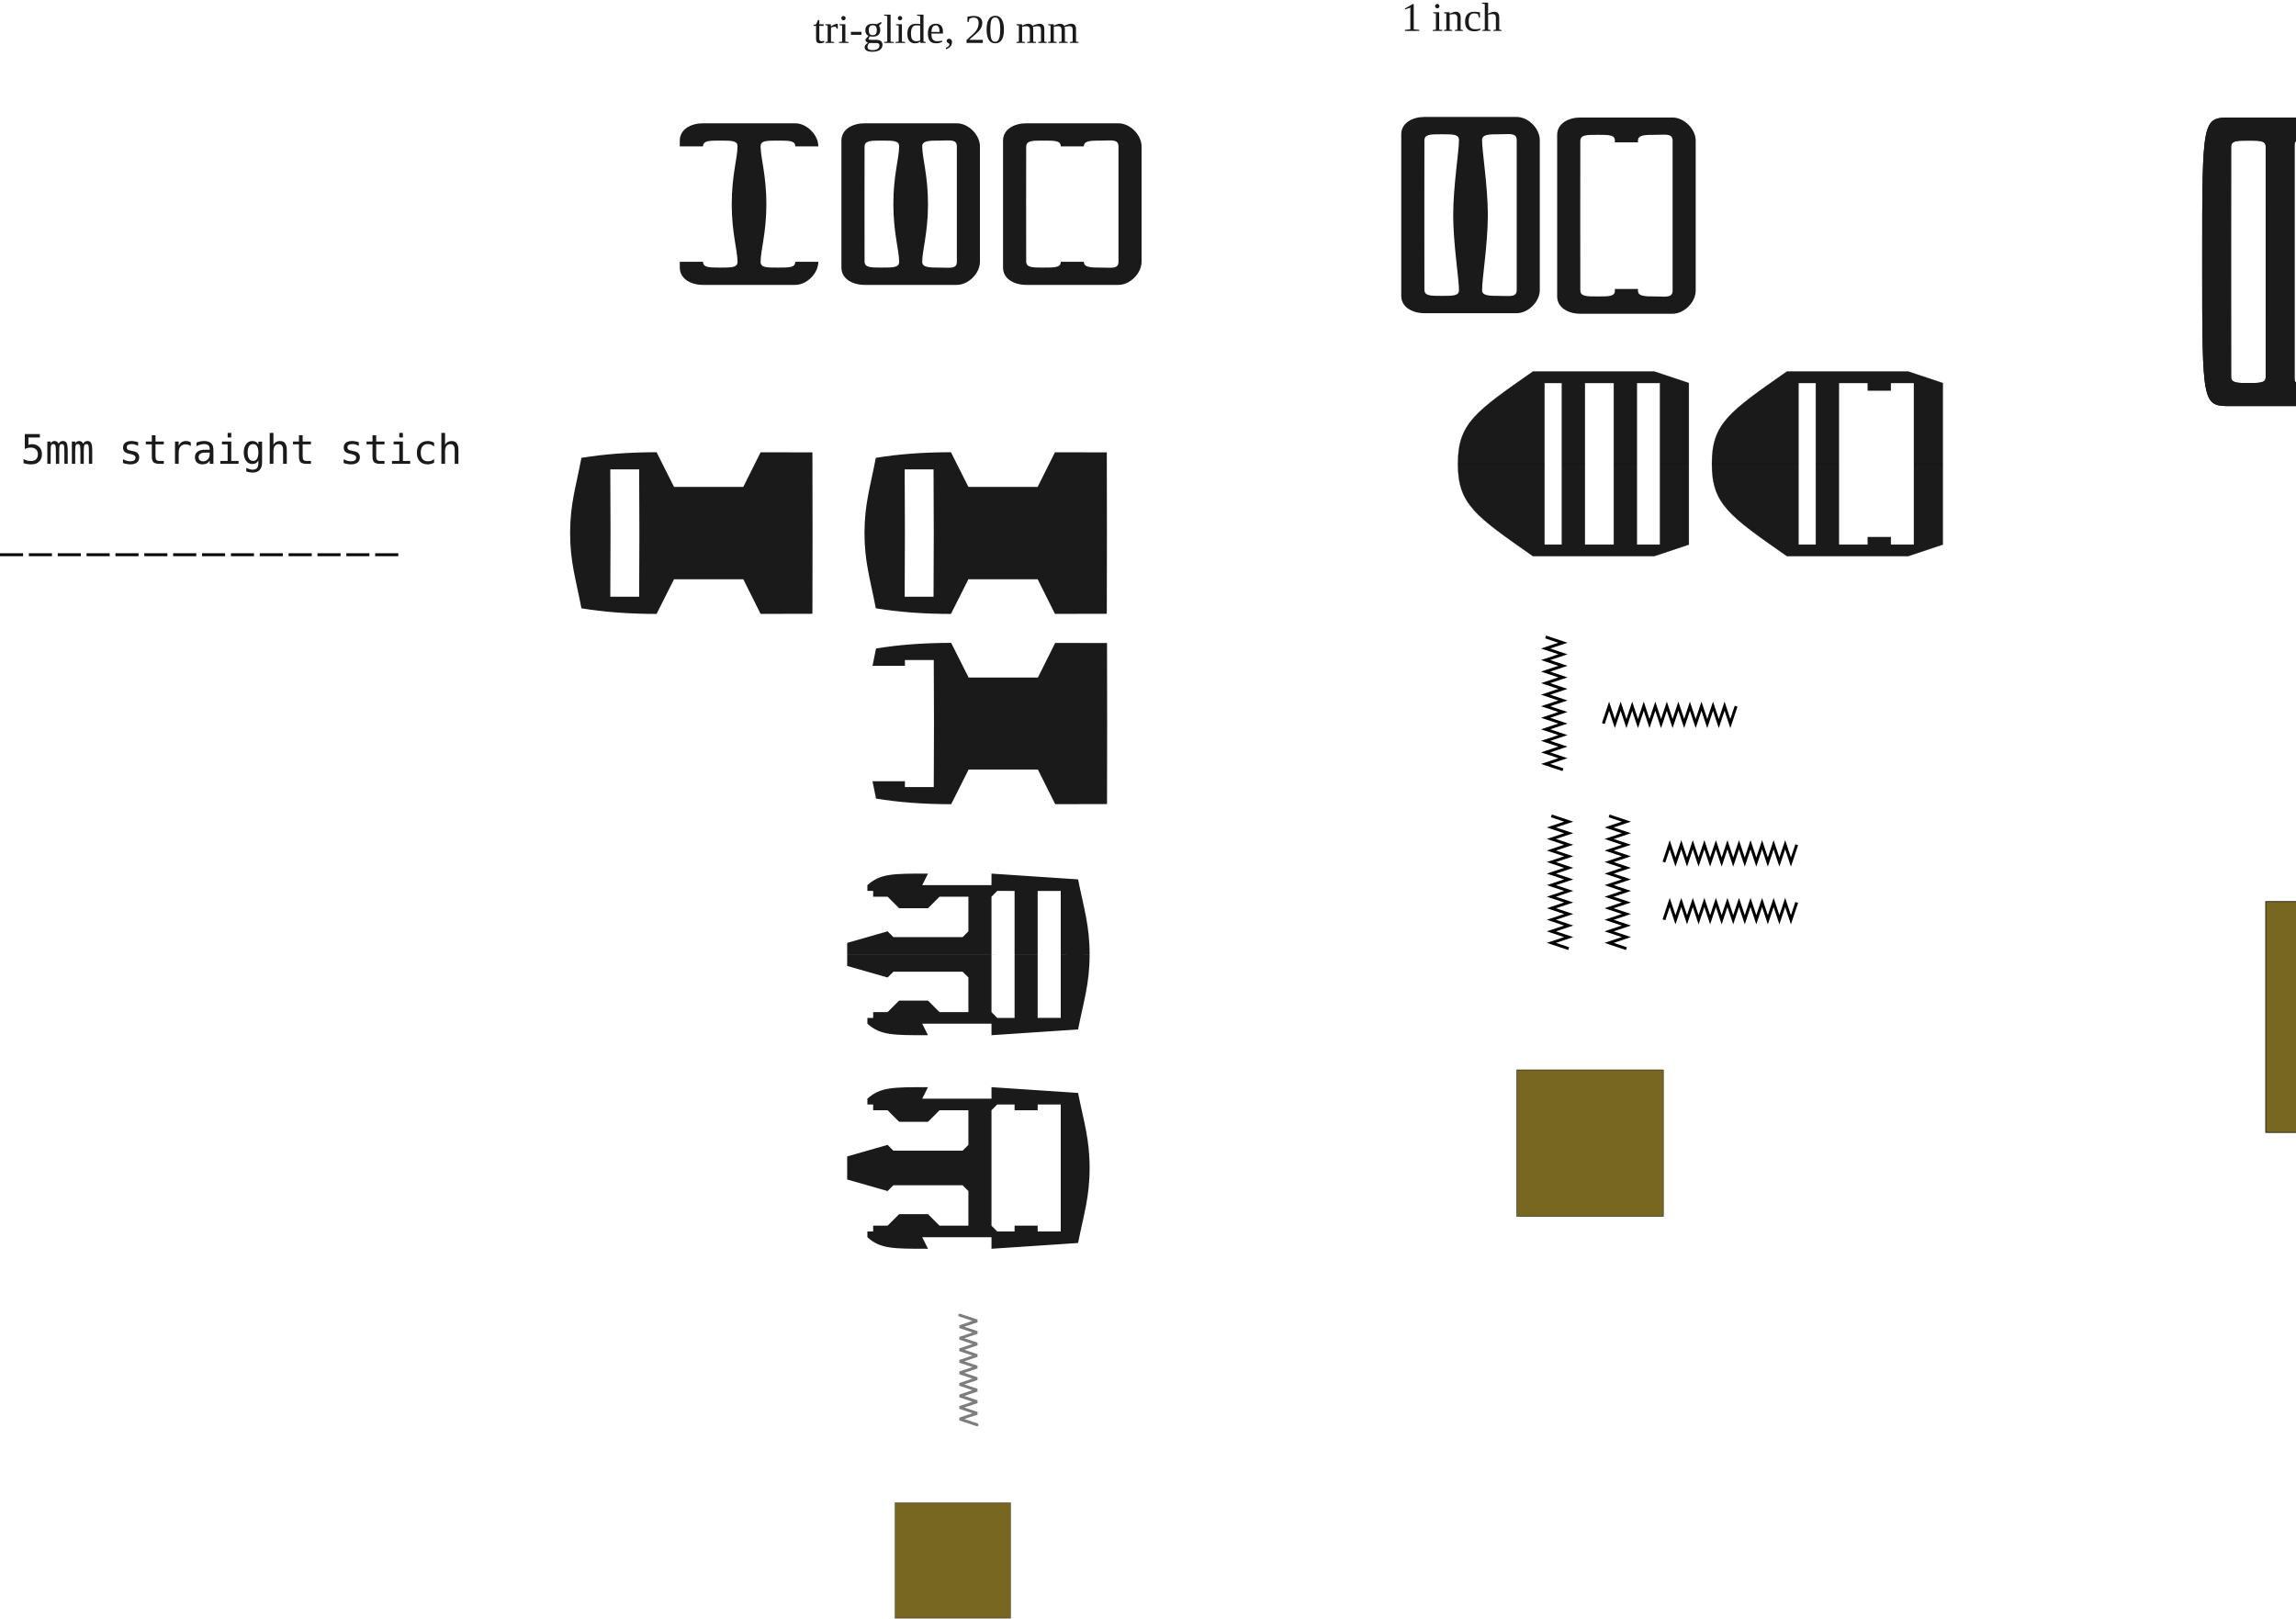
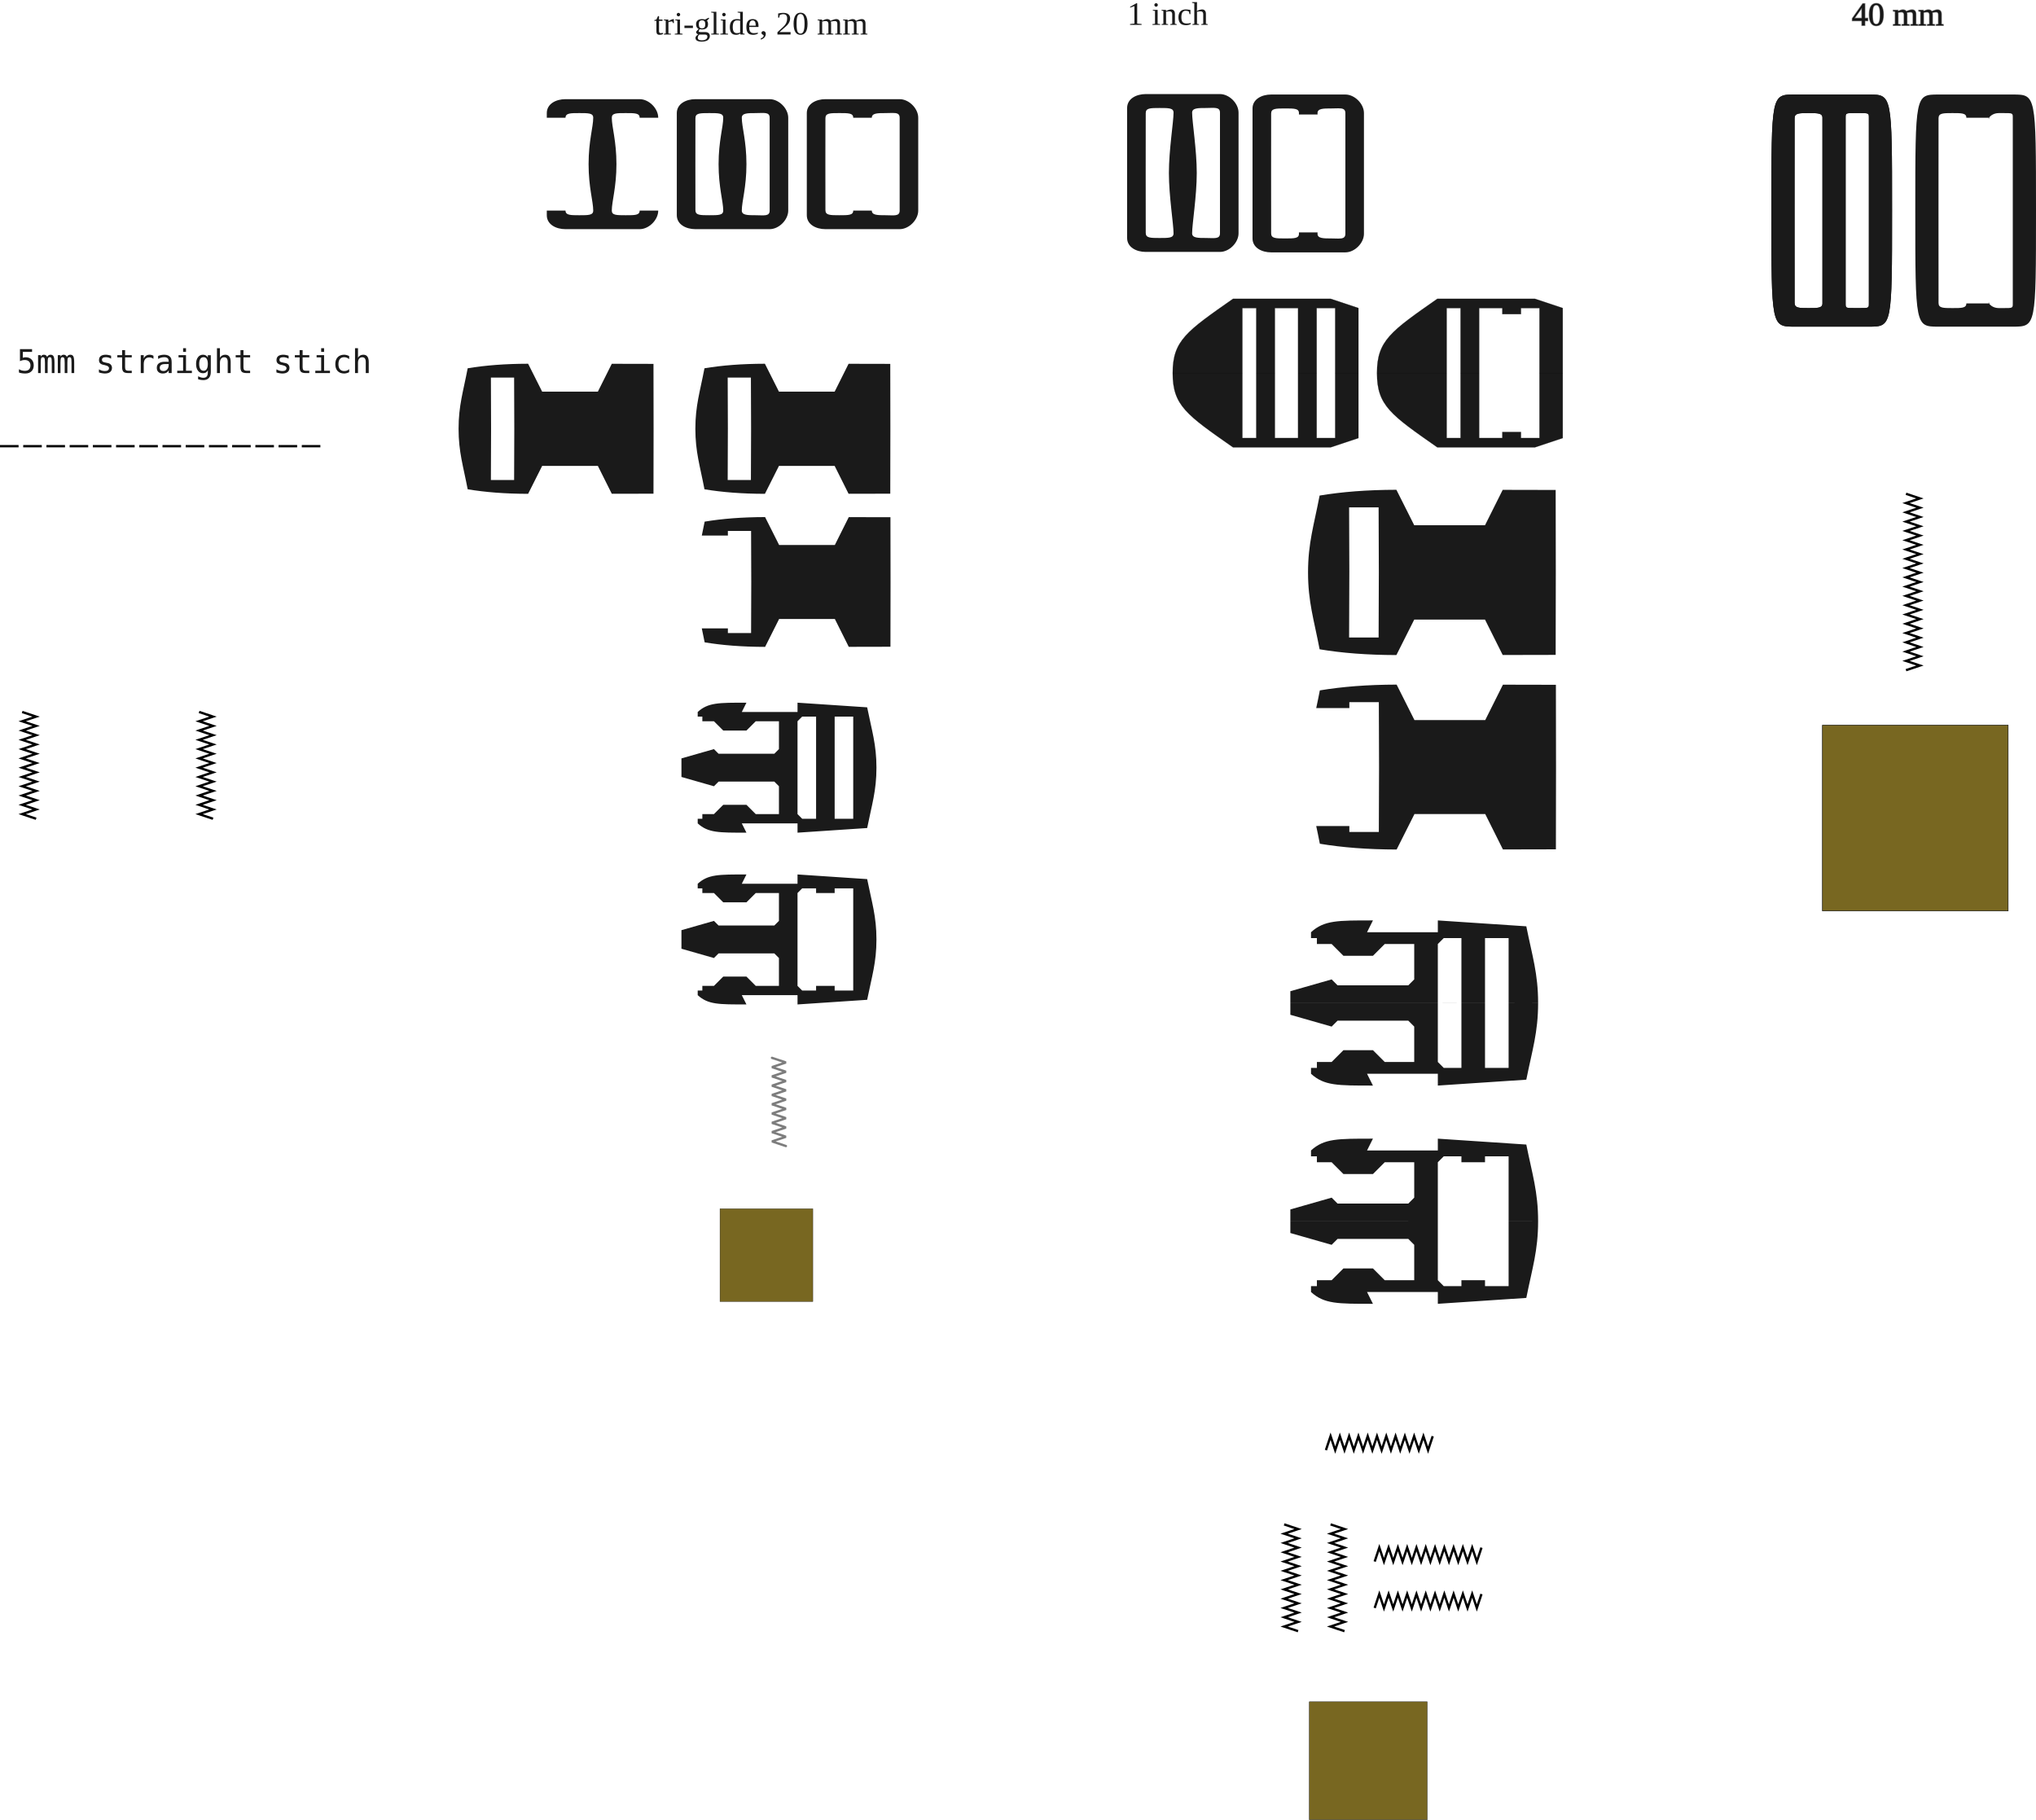
- <svg xmlns="http://www.w3.org/2000/svg" width="397.769mm" height="280.361mm" viewBox="0 0 397.769 280.361" version="1.1" id="svg1900">
+ <svg xmlns="http://www.w3.org/2000/svg" width="438.515mm" height="391.97mm" viewBox="0 0 438.515 391.97" version="1.1" id="svg1900">
  <defs id="defs1897">
    </defs>
  <g id="layer1" transform="translate(157.7697,-89.63943)">
    <text xml:space="preserve" style="font-size:7.056px;vector-effect:non-scaling-stroke;fill:#1a1a1a;fill-opacity:1;stroke:none;stroke-width:0.265;stroke-opacity:0.509;-inkscape-stroke:hairline" x="-16.89" y="97.075" id="text2115">
      <tspan id="tspan2113" style="font-size:7.056px;fill:#1a1a1a;fill-opacity:1;stroke:none;stroke-width:0.265" x="-16.89" y="97.075">tri-glide, 20 mm</tspan>
      <tspan style="font-size:7.056px;fill:#1a1a1a;fill-opacity:1;stroke:none;stroke-width:0.265" x="-16.89" y="105.894" id="tspan2167" />
    </text>
    <text xml:space="preserve" style="font-size:7.056px;vector-effect:non-scaling-stroke;fill:#1a1a1a;fill-opacity:1;stroke:none;stroke-width:0.265;stroke-opacity:0.509;-inkscape-stroke:hairline" x="85" y="95" id="text2396">
      <tspan style="fill:#1a1a1a;fill-opacity:1;stroke:none;stroke-width:0.265" x="85" y="95" id="tspan2398">1 inch</tspan>
    </text>
    <path style="fill:none;fill-opacity:1;stroke:#000000;stroke-width:0.5;stroke-linecap:round;stroke-linejoin:bevel;stroke-dasharray:none;stroke-opacity:0.509" d="m 8.5,317.5 3,1 -3,1 3,1 -3,1 3,1 -3,1 3,1 -3,1 3,1 -3,1 3,1 -3,1 3,1 -3,1 3,1 -3,1 3,1 -3,1 3,1" id="path2902" />
    <path id="path3095" style="vector-effect:non-scaling-stroke;fill:#1a1a1a;fill-opacity:1;stroke:none;stroke-width:0.259;stroke-dasharray:none;stroke-dashoffset:0;stroke-opacity:0.509;-inkscape-stroke:hairline" d="m -11,125 v -10 c 0,-2 -2,-4 -4,-4 h -16 c -2,0 -4,1 -4,3 v 11 m 4,0 0.011,-9.903 C -30.988,114 -30,114 -28,114 c 2,0 3,4e-5 3,1 0,2 -1,5 -1,10 m 6,0 c 0,-5 -1,-8 -1,-10 0,-1.005 1.263,-1 3,-1 1.737,0 3,-0.304 3,1 v 10 m 4,0 v 10 c 0,2 -2,4 -4,4 h -16 c -2,0 -4,-1 -4,-3 v -11 m 4,0 0.011,9.903 C -30.988,136 -30,136 -28,136 c 2,0 3,-4e-5 3,-1 0,-2 -1,-5 -1,-10 m 6,0 c 0,5 -1,8 -1,10 0,1.005 1.263,1 3,1 1.737,0 3,0.304 3,-1 v -10" class="UnoptimicedTransforms" transform="translate(23)" />
    <path id="path3099" style="vector-effect:non-scaling-stroke;fill:#1a1a1a;fill-opacity:1;stroke:none;stroke-width:0.259;stroke-dasharray:none;stroke-dashoffset:0;stroke-opacity:0.509;-inkscape-stroke:hairline" d="m -31,111 c -2,0 -4,1 -4,3 v 11 11 c 0,2 2,3 4,3 h 16 c 2,0 4,-2 4,-4 v -10 -10 c 0,-2 -2,-4 -4,-4 z m 14.466,2.969 c 0.938,-0.002 1.534,0.135 1.534,1.031 v 10 10 c 0,1.304 -1.262,1 -3,1 -1.737,0 -3,0.005 -3,-1 h -4 c 0,1 -1,1 -3,1 -2,0 -2.988,1.1e-4 -2.989,-1.097 l -0.011,-9.903 0.011,-9.903 c 0.001,-1.097 0.989,-1.098 2.989,-1.098 2,0 3,5e-4 3,1 h 4 c 0,-1.005 1.262,-1 3,-1 0.543,0 1.039,-0.029 1.466,-0.03 z" transform="translate(51)" />
    <path id="path3285" style="vector-effect:non-scaling-stroke;fill:#1a1a1a;fill-opacity:1;stroke:none;stroke-width:0.259;stroke-dasharray:none;stroke-dashoffset:0;stroke-opacity:0.509;-inkscape-stroke:hairline" d="m -20,125 c 0,-5 -1,-8 -1,-10 C -21,113.995 -20,114 -18,114 c 2,0 3,0 3,1 h 4 c 0,-2 -2,-4 -4,-4 l -16,10e-6 c -2,0 -4,1 -4,3 v 1 h 4.014 c 0.059,-1 1.047,-1 2.986,-1 2,0 3,5e-4 3,1 C -25,117 -26,120 -26,125 m 6,4e-4 c -1.1e-4,5 -1,8 -1,10 -3e-6,1.005 1,1 3,1 2,4e-5 3,7e-5 3,-1 l 4,8e-5 c -4.4e-5,2 -2,4 -4,4 l -16,-3.7e-4 c -2,-4e-5 -4,-1 -4,-3 l 2.2e-5,-1 4.014,8e-5 c 0.059,1 1.047,1 2.986,1.001 2,4e-5 3,-4.3e-4 3,-1 2.8e-4,-2 -1,-5 -1,-10" transform="translate(-5)" class="UnoptimicedTransforms" />
    <path id="path3613" style="vector-effect:non-scaling-stroke;fill:#1a1a1a;fill-opacity:1;stroke:none;stroke-width:0.265;stroke-opacity:0.509;-inkscape-stroke:hairline" d="M -3.962,182.032 -4,171 H 1 L 1.038,182.032 m 30,0 -0.022,-13.981 -8.978,-0.019 -3,6 H 7.038 l -3.023,-6.011 c -4.977,0.011 -9.185,0.343 -13.016,0.979 -0.962,5.032 -1.962,8.032 -1.962,13.032 m 7,0 -0.038,11.032 H 1 L 1.038,182.032 m 30,0 -0.022,13.981 -8.978,0.019 -3,-6 H 7.038 l -3.023,6.011 c -4.977,-0.011 -9.185,-0.343 -13.016,-0.979 -0.962,-5.032 -1.962,-8.032 -1.962,-13.032" class="UnoptimicedTransforms" transform="translate(-48.03847,-0.03189)" />
    <path id="path3625" style="vector-effect:non-scaling-stroke;fill:#1a1a1a;fill-opacity:1;stroke:none;stroke-width:0.265;stroke-opacity:0.509;-inkscape-stroke:hairline" d="M -3.962,182.032 -4,171 H 1 L 1.038,182.032 m 30,0 -0.022,-13.981 -8.978,-0.019 -3,6 H 7.038 l -3.023,-6.011 c -4.977,0.011 -9.185,0.343 -13.016,0.979 -0.962,5.032 -1.962,8.032 -1.962,13.032 m 7,0 -0.038,11.032 H 1 L 1.038,182.032 m 30,0 -0.022,13.981 -8.978,0.019 -3,-6 H 7.038 l -3.023,6.011 c -4.977,-0.011 -9.185,-0.343 -13.016,-0.979 -0.962,-5.032 -1.962,-8.032 -1.962,-13.032" class="UnoptimicedTransforms" transform="translate(2.961525,-0.03189)" />
    <path id="path3631" style="vector-effect:non-scaling-stroke;fill:#1a1a1a;fill-opacity:1;stroke:none;stroke-width:0.265;stroke-opacity:0.509;-inkscape-stroke:hairline" d="m 4.016,168.021 c -4.977,0.011 -9.185,0.343 -13.016,0.979 -0.207,1.083 -0.415,2.067 -0.615,3 h 5.619 l -0.004,-1 H 1 L 1.038,182 H 31.038 l -0.022,-13.949 -8.978,-0.019 -3,6 H 7.038 Z m 0,27.958 c -4.977,-0.011 -9.185,-0.343 -13.016,-0.979 -0.207,-1.083 -0.415,-2.067 -0.615,-3 h 5.619 l -0.004,1 H 1 L 1.038,182 H 31.038 l -0.022,13.949 -8.978,0.019 -3,-6 H 7.038 Z" transform="translate(2.999756,33.0001)" class="UnoptimicedTransforms" />
    <path id="path3732" style="vector-effect:non-scaling-stroke;fill:#1a1a1a;fill-opacity:1;stroke:none;stroke-width:0.137;stroke-opacity:0.509;-inkscape-stroke:hairline" d="m 15.409,290.052 v -9.99 l 0.999,-0.999 2.997,6e-5 v 0.999 h 3.996 v -0.999 l 3.996,9e-5 v 10.989 l 4.996,-3.4e-4 c 0,-4.995 -0.999,-7.992 -1.998,-12.987 l -14.985,-0.999 v 1.998 H 3.421 l 0.999,-1.998 c -5.994,0 -8.244,-0.039 -10.489,1.998 v 0.999 h 0.999 v 0.999 l 2.497,2.5e-4 1.998,1.998 4.995,3.7e-4 1.998,-1.998 4.995,-9e-5 v 5.994 l -0.999,0.999 H -1.575 l -0.999,-0.999 -6.993,1.998 v 1.998 m 24.976,-3e-4 1.14e-4,9.99 0.999,0.999 2.997,-9e-5 -1.1e-5,-0.999 3.996,-5e-5 1.1e-5,0.999 3.996,-1.3e-4 -1.25e-4,-10.989 4.996,2.8e-4 c 5.7e-5,4.995 -0.999,7.992 -1.998,12.987 l -14.985,0.999 -2.3e-5,-1.998 -11.989,1.4e-4 0.999,1.998 c -5.994,7e-5 -8.244,0.039 -10.489,-1.998 l -1.14e-5,-0.999 0.999,-10e-6 -1.14e-5,-0.999 2.497,-2.8e-4 1.998,-1.998 4.995,-4.2e-4 1.998,1.998 4.995,3e-5 -6.9e-5,-5.994 -0.999,-0.999 -11.988,1.4e-4 -0.999,0.999 -6.993,-1.998 -2.27e-5,-1.998" transform="matrix(1.00097,0,0,1.00097,-1.42381,1.666465)" class="UnoptimicedTransforms" />
    <path id="path3778" style="vector-effect:non-scaling-stroke;fill:#1a1a1a;fill-opacity:1;stroke:none;stroke-width:0.137;stroke-opacity:0.509;-inkscape-stroke:hairline" d="m 15.409,290.052 v -9.99 l 0.999,-0.999 2.997,6e-5 v 10.989 m 3.996,0 v -10.989 l 3.996,9e-5 v 10.989 l 4.996,-3.4e-4 c 0,-4.995 -0.999,-7.992 -1.998,-12.987 l -14.985,-0.999 v 1.998 H 3.421 l 0.999,-1.998 c -5.994,0 -8.244,-0.039 -10.489,1.998 v 0.999 h 0.999 v 0.999 l 2.497,2.5e-4 1.998,1.998 4.995,3.7e-4 1.998,-1.998 4.995,-9e-5 v 5.994 l -0.999,0.999 H -1.575 l -0.999,-0.999 -6.993,1.998 v 1.998 m 24.976,-3e-4 1.14e-4,9.99 0.999,0.999 2.997,-9e-5 -1.25e-4,-10.989 m 3.996,-5e-5 1.25e-4,10.989 3.996,-1.3e-4 -1.25e-4,-10.989 4.996,2.8e-4 c 5.7e-5,4.995 -0.999,7.992 -1.998,12.987 l -14.985,0.999 -2.3e-5,-1.998 -11.989,1.4e-4 0.999,1.998 c -5.994,7e-5 -8.244,0.039 -10.489,-1.998 l -1.14e-5,-0.999 0.999,-10e-6 -1.14e-5,-0.999 2.497,-2.8e-4 1.998,-1.998 4.995,-4.2e-4 1.998,1.998 4.995,3e-5 -6.9e-5,-5.994 -0.999,-0.999 -11.988,1.4e-4 -0.999,0.999 -6.993,-1.998 -2.27e-5,-1.998" transform="matrix(1.00097,0,0,1.00097,-1.42381,-35.33353)" class="UnoptimicedTransforms" />
    <path id="path9435" style="vector-effect:non-scaling-stroke;fill:#1a1a1a;fill-opacity:1;stroke:none;stroke-width:0.259;stroke-dasharray:none;stroke-dashoffset:0;stroke-opacity:0.509;-inkscape-stroke:hairline" d="m -11,128 v -13 c 0,-2 -2,-4 -4,-4 h -16 c -2,0 -4,1 -4,3 v 14 m 4,0 0.011,-12.903 C -30.989,114 -30,114 -28,114 c 2,0 3,4e-5 3,1 0,2 -1,8 -1,13 m 6,0 c 0,-5 -1,-11 -1,-13 0,-1.005 1.263,-1 3,-1 1.737,0 3,-0.304 3,1 v 13 m 4,0 v 13 c 0,2 -2,4 -4,4 h -16 c -2,0 -4,-1 -4,-3 v -14 m 4,0 0.011,12.903 C -30.989,142 -30,142 -28,142 c 2,0 3,-4e-5 3,-1 0,-2 -1,-8 -1,-13 m 6,0 c 0,5 -1,11 -1,13 0,1.005 1.263,1 3,1 1.737,0 3,0.304 3,-1 v -13" class="UnoptimicedTransforms" transform="translate(119.9895,-1.0972)" />
    <path id="path9501" style="vector-effect:non-scaling-stroke;fill:#1a1a1a;fill-opacity:1;stroke:none;stroke-width:0.259;stroke-dasharray:none;stroke-dashoffset:0;stroke-opacity:0.509;-inkscape-stroke:hairline" d="m -31,111 c -2,0 -4,1 -4,3 V 128 h 4 l 0.01,-12.903 c 8.93e-4,-1.097 0.989,-1.098 2.989,-1.098 2,0 3,-2e-5 3,1 0,0.091 -0.002,0.193 -0.006,0.3 h 4.013 c -0.004,-0.107 -0.007,-0.209 -0.007,-0.3 0,-1.005 1.262,-1 3,-1 0.543,0 1.04,-0.029 1.466,-0.03 0.938,-0.002 1.534,0.134 1.534,1.03 V 128 h 4 v -13 c 0,-2 -2,-4 -4,-4 z m 0,34 c -2,0 -4,-1 -4,-3 V 128 h 4 l 0.01,12.903 c 8.93e-4,1.097 0.989,1.098 2.989,1.098 2,0 3,2e-5 3,-1 0,-0.091 -0.002,-0.193 -0.006,-0.3 h 4.013 c -0.004,0.107 -0.007,0.209 -0.007,0.3 0,1.005 1.262,1 3,1 0.543,0 1.04,0.029 1.466,0.03 0.938,0.002 1.534,-0.134 1.534,-1.03 V 128 h 4 v 13 c 0,2 -2,4 -4,4 z" transform="translate(147,-1)" class="UnoptimicedTransforms" />
    <path id="path9713" style="vector-effect:non-scaling-stroke;fill:#1a1a1a;fill-opacity:1;stroke:none;stroke-width:0.259;stroke-dasharray:none;stroke-dashoffset:0;stroke-opacity:0.509;-inkscape-stroke:hairline" d="m -31,111 c -5,0 -5,0 -5,25 h 5 l 0.01,-19.902 c 8.93e-4,-1.097 0.989,-1.098 2.989,-1.098 2,0 3,-2e-5 3,1 L -25,136 h 5 v -20 c 0,-1.005 7.9e-5,-1 2,-1 h 1 c 2,0 2,0 2,1 L -15,136 h 5 c 0,-25 0,-25 -5,-25 z m 0,50 c -5,0 -5,0 -5,-25 h 5 l 0.01,19.902 c 8.93e-4,1.097 0.989,1.098 2.989,1.098 2,0 3,2e-5 3,-1 L -25,136 h 5 v 20 c 0,1.005 7.9e-5,1 2,1 h 1 c 2,0 2,0 2,-1 L -15,136 h 5 c 0,25 0,25 -5,25 z" transform="translate(259.746,-1)" class="UnoptimicedTransforms" />
    <path id="path9719" style="vector-effect:non-scaling-stroke;fill:#1a1a1a;fill-opacity:1;stroke:none;stroke-width:0.259;stroke-dasharray:none;stroke-dashoffset:0;stroke-opacity:0.509;-inkscape-stroke:hairline" d="m -31,111 c -5,0 -5,0 -5,25 h 5 l 0.01,-19.902 c 8.93e-4,-1.097 0.989,-1.098 2.989,-1.098 2,0 3,-2e-5 3,1 L -25,136 h 5 v -20 c 0,-1.005 7.9e-5,-1 2,-1 h 1 c 2,0 2,0 2,1 L -15,136 h 5 c 0,-25 0,-25 -5,-25 z m 0,50 c -5,0 -5,0 -5,-25 h 5 l 0.01,19.902 c 8.93e-4,1.097 0.989,1.098 2.989,1.098 2,0 3,2e-5 3,-1 L -25,136 h 5 v 20 c 0,1.005 7.9e-5,1 2,1 h 1 c 2,0 2,0 2,-1 L -15,136 h 5 c 0,25 0,25 -5,25 z" transform="translate(259.746,-1)" class="UnoptimicedTransforms" />
    <path id="path9725" style="vector-effect:non-scaling-stroke;fill:#1a1a1a;fill-opacity:1;stroke:none;stroke-width:0.259;stroke-dasharray:none;stroke-dashoffset:0;stroke-opacity:0.509;-inkscape-stroke:hairline" d="m -31,111 c -5,0 -5,0 -5,25 h 5 l 0.01,-19.902 c 8.93e-4,-1.097 0.989,-1.098 2.989,-1.098 2,0 3,-2e-5 3,1 l 1.88e-4,6e-5 h 5 v 0 c -0.582,0.819 7.9e-5,-1 2,-1 h 1 c 2,0 2,0 2,1 L -15,136 h 5 c 0,-25 0,-25 -5,-25 z m 0,50 c -5,0 -5,0 -5,-25 h 5 l 0.01,19.902 c 8.93e-4,1.097 0.989,1.098 2.989,1.098 2,0 3,2e-5 3,-1 l 1.88e-4,-6e-5 h 5 v 0 c -0.582,-0.819 7.9e-5,1 2,1 h 1 c 2,0 2,0 2,-1 L -15,136 h 5 c 0,25 0,25 -5,25 z" transform="translate(290.7456,-1)" class="UnoptimicedTransforms" />
    <text xml:space="preserve" style="font-size:7.056px;vector-effect:non-scaling-stroke;fill:#1a1a1a;fill-opacity:1;stroke:#000000;stroke-width:0.265;stroke-opacity:0.509;-inkscape-stroke:hairline" x="241.064" y="95.1" id="text10850">
      <tspan id="tspan10848" style="stroke-width:0.265" x="241.064" y="95.1">40 mm</tspan>
      <tspan style="stroke-width:0.265" x="241.064" y="103.919" id="tspan10852" />
    </text>
    <path style="vector-effect:non-scaling-stroke;fill:#1a1a1a;fill-opacity:1;stroke:#000000;stroke-width:0.265;stroke-opacity:0.509;-inkscape-stroke:hairline" d="m 94.809,170 c 0,-7 3,-9 13,-16 h 21 l 6,2 v 14 h -5 v -14 h -4 v 14 h -4 v -14 h -5 v 14 h -4 v -14 h -3 v 14 z m 0,0 c 0,7 3,9 13,16 h 21 l 6,-2 v -14 h -5 v 14 h -4 v -14 h -4 v 14 h -5 v -14 h -4 v 14 h -3 v -14 z" id="path10958" class="UnoptimicedTransforms" />
-     <path style="fill:none;fill-opacity:1;stroke:#000000;stroke-width:0.5;stroke-linecap:butt;stroke-linejoin:miter;stroke-dasharray:none;stroke-opacity:1" d="m 110,200 3,1 -3,1 3,1 -3,1 3,1 -3,1 3,1 -3,1 3,1 -3,1 3,1 -3,1 3,1 -3,1 3,1 -3,1 3,1 -3,1 3,1 -3,1 3,1 -3,1 3,1 v 0" id="path36587" />
-     <g id="g38816" transform="translate(1)">
+     <path style="fill:none;fill-opacity:1;stroke:#000000;stroke-width:0.5;stroke-linecap:butt;stroke-linejoin:miter;stroke-dasharray:none;stroke-opacity:1" d="m -229.191,243 3,1 -3,1 3,1 -3,1 3,1 -3,1 3,1 -3,1 3,1 -3,1 3,1 -3,1 3,1 -3,1 3,1 -3,1 3,1 -3,1 3,1 -3,1 3,1 -3,1 3,1 v 0" id="path36587" />
+     <g id="g38816" transform="translate(8.808965,187)">
      <g id="g38811" style="stroke:#000000;stroke-opacity:1">
        <path style="fill:none;fill-opacity:1;stroke:#000000;stroke-width:0.5;stroke-linecap:butt;stroke-linejoin:miter;stroke-dasharray:none;stroke-opacity:1" d="m 110,231 3,1 -3,1 3,1 -3,1 3,1 -3,1 3,1 -3,1 3,1 -3,1 3,1 -3,1 3,1 -3,1 3,1 -3,1 3,1 -3,1 3,1 -3,1 3,1 -3,1 3,1 v 0" id="path38805" />
        <path style="fill:none;fill-opacity:1;stroke:#000000;stroke-width:0.5;stroke-linecap:butt;stroke-linejoin:miter;stroke-dasharray:none;stroke-opacity:1" d="m 120,231 3,1 -3,1 3,1 -3,1 3,1 -3,1 3,1 -3,1 3,1 -3,1 3,1 -3,1 3,1 -3,1 3,1 -3,1 3,1 -3,1 3,1 -3,1 3,1 -3,1 3,1 v 0" id="path38807" />
      </g>
    </g>
-     <g id="g40320" transform="rotate(90,129.25,255.25)">
+     <g id="g40320" transform="rotate(90,39.65448,352.6545)">
      <g id="g40318" style="stroke:#000000;stroke-opacity:1">
        <path style="fill:none;fill-opacity:1;stroke:#000000;stroke-width:0.5;stroke-linecap:butt;stroke-linejoin:miter;stroke-dasharray:none;stroke-opacity:1" d="m 110,231 3,1 -3,1 3,1 -3,1 3,1 -3,1 3,1 -3,1 3,1 -3,1 3,1 -3,1 3,1 -3,1 3,1 -3,1 3,1 -3,1 3,1 -3,1 3,1 -3,1 3,1 v 0" id="path40314" />
        <path style="fill:none;fill-opacity:1;stroke:#000000;stroke-width:0.5;stroke-linecap:butt;stroke-linejoin:miter;stroke-dasharray:none;stroke-opacity:1" d="m 120,231 3,1 -3,1 3,1 -3,1 3,1 -3,1 3,1 -3,1 3,1 -3,1 3,1 -3,1 3,1 -3,1 3,1 -3,1 3,1 -3,1 3,1 -3,1 3,1 -3,1 3,1 v 0" id="path40316" />
      </g>
    </g>
    <path style="fill:#1a1a1a;fill-opacity:1;stroke:#000000;stroke-width:0.5;stroke-linecap:butt;stroke-linejoin:miter;stroke-dasharray:4, 1;stroke-dashoffset:0;stroke-opacity:1" d="m -157.77,185.75 h 70" id="path41922" />
-     <path style="fill:none;fill-opacity:1;stroke:#000000;stroke-width:0.5;stroke-linecap:butt;stroke-linejoin:miter;stroke-dasharray:none;stroke-opacity:1" d="m 143,212 -1,3 -1,-3 -1,3 -1,-3 -1,3 -1,-3 -1,3 -1,-3 -1,3 -1,-3 -1,3 -1,-3 -1,3 -1,-3 -1,3 -1,-3 -1,3 -1,-3 -1,3 -1,-3 -1,3 -1,-3 -1,3 v 0" id="path48232" />
+     <path style="fill:none;fill-opacity:1;stroke:#000000;stroke-width:0.5;stroke-linecap:butt;stroke-linejoin:miter;stroke-dasharray:none;stroke-opacity:1" d="m 150.809,399 -1,3 -1,-3 -1,3 -1,-3 -1,3 -1,-3 -1,3 -1,-3 -1,3 -1,-3 -1,3 -1,-3 -1,3 -1,-3 -1,3 -1,-3 -1,3 -1,-3 -1,3 -1,-3 -1,3 -1,-3 -1,3 v 0" id="path48232" />
    <path style="fill:none;fill-opacity:1;stroke:#000000;stroke-width:0.5;stroke-linecap:butt;stroke-linejoin:miter;stroke-dasharray:none;stroke-opacity:1" d="m 252.746,196 3,1 -3,1 3,1 -3,1 3,1 -3,1 3,1 -3,1 3,1 -3,1 3,1 -3,1 3,1 -3,1 3,1 -3,1 3,1 -3,1 3,1 -3,1 3,1 -3,1 3,1 v 0 l -3,1 3,1 -3,1 3,1 -3,1 3,1 -3,1 3,1 -3,1 3,1 -3,1 3,1 -3,1 3,1 -3,1" id="path48234" />
-     <rect style="vector-effect:non-scaling-stroke;fill:#786721;fill-opacity:1;stroke:#000000;stroke-width:0.268;stroke-linecap:butt;stroke-linejoin:miter;stroke-dasharray:none;stroke-dashoffset:0;stroke-opacity:1;-inkscape-stroke:hairline" id="rect75799" width="25.4" height="25.4" x="105" y="275" />
+     <rect style="vector-effect:non-scaling-stroke;fill:#786721;fill-opacity:1;stroke:#000000;stroke-width:0.268;stroke-linecap:butt;stroke-linejoin:miter;stroke-dasharray:none;stroke-dashoffset:0;stroke-opacity:1;-inkscape-stroke:hairline" id="rect75799" width="25.4" height="25.4" x="124.225" y="456.209" />
    <rect style="vector-effect:non-scaling-stroke;fill:#786721;fill-opacity:1;stroke:#000000;stroke-width:0.211;stroke-linecap:butt;stroke-linejoin:miter;stroke-dasharray:none;stroke-dashoffset:0;stroke-opacity:1;-inkscape-stroke:hairline" id="rect75801" width="20" height="20" x="-2.7" y="350" />
    <rect style="vector-effect:non-scaling-stroke;fill:#786721;fill-opacity:1;stroke:#000000;stroke-width:0.422;stroke-linecap:butt;stroke-linejoin:miter;stroke-dasharray:none;stroke-dashoffset:0;stroke-opacity:1;-inkscape-stroke:hairline" id="rect75803" width="40" height="40" x="234.745" y="245.845" />
    <text xml:space="preserve" style="font-size:7.056px;font-family:Monospace;-inkscape-font-specification:Monospace;fill:#1a1a1a;stroke-width:0.5" x="-154.191" y="170" id="text1">
      <tspan style="stroke-width:0.5" x="-154.191" y="170" id="tspan2">5mm straight stich</tspan>
    </text>
    <path style="vector-effect:non-scaling-stroke;fill:#1a1a1a;fill-opacity:1;stroke:#000000;stroke-width:0.265;stroke-opacity:0.509;-inkscape-stroke:hairline" d="m 95.5,170 c 0,-7 3,-9 13,-16 h 21 l 6,2 v 14 h -5 v -14 h -4 v 1.3 h -4 V 156 h -5 v 14 h -4 v -14 h -3 v 14 z m 0,0 c 0,7 3,9 13,16 h 21 l 6,-2 v -14 h -5 v 14 h -4 v -1.3 h -4 V 184 h -5 v -14 h -4 v 14 h -3 v -14 z" id="path4" class="UnoptimicedTransforms" transform="translate(43.30897)" />
+     <path id="path1" style="vector-effect:non-scaling-stroke;fill:#1a1a1a;fill-opacity:1;stroke:none;stroke-width:0.265;stroke-opacity:0.509;-inkscape-stroke:hairline" d="M -3.962,182.032 -4,171 H 1 L 1.038,182.032 m 30,0 -0.022,-13.981 -8.978,-0.019 -3,6 H 7.038 l -3.023,-6.011 c -4.977,0.011 -9.185,0.343 -13.016,0.979 -0.962,5.032 -1.962,8.032 -1.962,13.032 m 7,0 -0.038,11.032 H 1 L 1.038,182.032 m 30,0 -0.022,13.981 -8.978,0.019 -3,-6 H 7.038 l -3.023,6.011 c -4.977,-0.011 -9.185,-0.343 -13.016,-0.979 -0.962,-5.032 -1.962,-8.032 -1.962,-13.032" class="UnoptimicedTransforms" transform="matrix(1.270504,0,0,1.270504,137.8853,-18.33177)" />
+     <path id="path2" style="vector-effect:non-scaling-stroke;fill:#1a1a1a;fill-opacity:1;stroke:none;stroke-width:0.265;stroke-opacity:0.509;-inkscape-stroke:hairline" d="m 4.016,168.021 c -4.977,0.011 -9.185,0.343 -13.016,0.979 -0.207,1.083 -0.415,2.067 -0.615,3 h 5.619 l -0.004,-1 H 1 L 1.038,182 H 31.038 l -0.022,-13.949 -8.978,-0.019 -3,6 H 7.038 Z m 0,27.958 c -4.977,-0.011 -9.185,-0.343 -13.016,-0.979 -0.207,-1.083 -0.415,-2.067 -0.615,-3 h 5.619 l -0.004,1 H 1 L 1.038,182 H 31.038 l -0.022,13.949 -8.978,0.019 -3,-6 H 7.038 Z" transform="matrix(1.270504,0,0,1.270504,137.9338,23.63551)" class="UnoptimicedTransforms" />
+     <path id="path3" style="vector-effect:non-scaling-stroke;fill:#1a1a1a;fill-opacity:1;stroke:none;stroke-width:0.137;stroke-opacity:0.509;-inkscape-stroke:hairline" d="m 15.409,290.052 v -9.99 l 0.999,-0.999 2.997,6e-5 v 0.999 h 3.996 v -0.999 l 3.996,9e-5 v 10.989 l 4.996,-3.4e-4 c 0,-4.995 -0.999,-7.992 -1.998,-12.987 l -14.985,-0.999 v 1.998 H 3.421 l 0.999,-1.998 c -5.994,0 -8.244,-0.039 -10.489,1.998 v 0.999 h 0.999 v 0.999 l 2.497,2.5e-4 1.998,1.998 4.995,3.7e-4 1.998,-1.998 4.995,-9e-5 v 5.994 l -0.999,0.999 H -1.575 l -0.999,-0.999 -6.993,1.998 v 1.998 m 24.976,-3e-4 1.14e-4,9.99 0.999,0.999 2.997,-9e-5 -1.1e-5,-0.999 3.996,-5e-5 1.1e-5,0.999 3.996,-1.3e-4 -1.25e-4,-10.989 4.996,2.8e-4 c 5.7e-5,4.995 -0.999,7.992 -1.998,12.987 l -14.985,0.999 -2.3e-5,-1.998 -11.989,1.4e-4 0.999,1.998 c -5.994,7e-5 -8.244,0.039 -10.489,-1.998 l -1.14e-5,-0.999 0.999,-10e-6 -1.14e-5,-0.999 2.497,-2.8e-4 1.998,-1.998 4.995,-4.2e-4 1.998,1.998 4.995,3e-5 -6.9e-5,-5.994 -0.999,-0.999 -11.988,1.4e-4 -0.999,0.999 -6.993,-1.998 -2.27e-5,-1.998" transform="matrix(1.271737,0,0,1.271737,132.3137,-16.174)" class="UnoptimicedTransforms" />
+     <path id="path5" style="vector-effect:non-scaling-stroke;fill:#1a1a1a;fill-opacity:1;stroke:none;stroke-width:0.137;stroke-opacity:0.509;-inkscape-stroke:hairline" d="m 15.409,290.052 v -9.99 l 0.999,-0.999 2.997,6e-5 v 10.989 m 3.996,0 v -10.989 l 3.996,9e-5 v 10.989 l 4.996,-3.4e-4 c 0,-4.995 -0.999,-7.992 -1.998,-12.987 l -14.985,-0.999 v 1.998 H 3.421 l 0.999,-1.998 c -5.994,0 -8.244,-0.039 -10.489,1.998 v 0.999 h 0.999 v 0.999 l 2.497,2.5e-4 1.998,1.998 4.995,3.7e-4 1.998,-1.998 4.995,-9e-5 v 5.994 l -0.999,0.999 H -1.575 l -0.999,-0.999 -6.993,1.998 v 1.998 m 24.976,-3e-4 1.14e-4,9.99 0.999,0.999 2.997,-9e-5 -1.25e-4,-10.989 m 3.996,-5e-5 1.25e-4,10.989 3.996,-1.3e-4 -1.25e-4,-10.989 4.996,2.8e-4 c 5.7e-5,4.995 -0.999,7.992 -1.998,12.987 l -14.985,0.999 -2.3e-5,-1.998 -11.989,1.4e-4 0.999,1.998 c -5.994,7e-5 -8.244,0.039 -10.489,-1.998 l -1.14e-5,-0.999 0.999,-10e-6 -1.14e-5,-0.999 2.497,-2.8e-4 1.998,-1.998 4.995,-4.2e-4 1.998,1.998 4.995,3e-5 -6.9e-5,-5.994 -0.999,-0.999 -11.988,1.4e-4 -0.999,0.999 -6.993,-1.998 -2.27e-5,-1.998" transform="matrix(1.271737,0,0,1.271737,132.3137,-63.18265)" class="UnoptimicedTransforms" />
+     <path style="fill:none;fill-opacity:1;stroke:#000000;stroke-width:0.5;stroke-linecap:butt;stroke-linejoin:miter;stroke-dasharray:none;stroke-opacity:1" d="m -191.091,243 3,1 -3,1 3,1 -3,1 3,1 -3,1 3,1 -3,1 3,1 -3,1 3,1 -3,1 3,1 -3,1 3,1 -3,1 3,1 -3,1 3,1 -3,1 3,1 -3,1 3,1 v 0" id="path6" />
+     <path style="fill:none;fill-opacity:1;stroke:#000000;stroke-width:0.5;stroke-linecap:butt;stroke-linejoin:miter;stroke-dasharray:none;stroke-opacity:1" d="m -152.991,243 3,1 -3,1 3,1 -3,1 3,1 -3,1 3,1 -3,1 3,1 -3,1 3,1 -3,1 3,1 -3,1 3,1 -3,1 3,1 -3,1 3,1 -3,1 3,1 -3,1 3,1 v 0" id="path7" />
+     <path style="fill:none;fill-opacity:1;stroke:#000000;stroke-width:0.5;stroke-linecap:butt;stroke-linejoin:miter;stroke-dasharray:none;stroke-opacity:1" d="m -114.891,243 3,1 -3,1 3,1 -3,1 3,1 -3,1 3,1 -3,1 3,1 -3,1 3,1 -3,1 3,1 -3,1 3,1 -3,1 3,1 -3,1 3,1 -3,1 3,1 -3,1 3,1 v 0" id="path8" />
  </g>
</svg>
